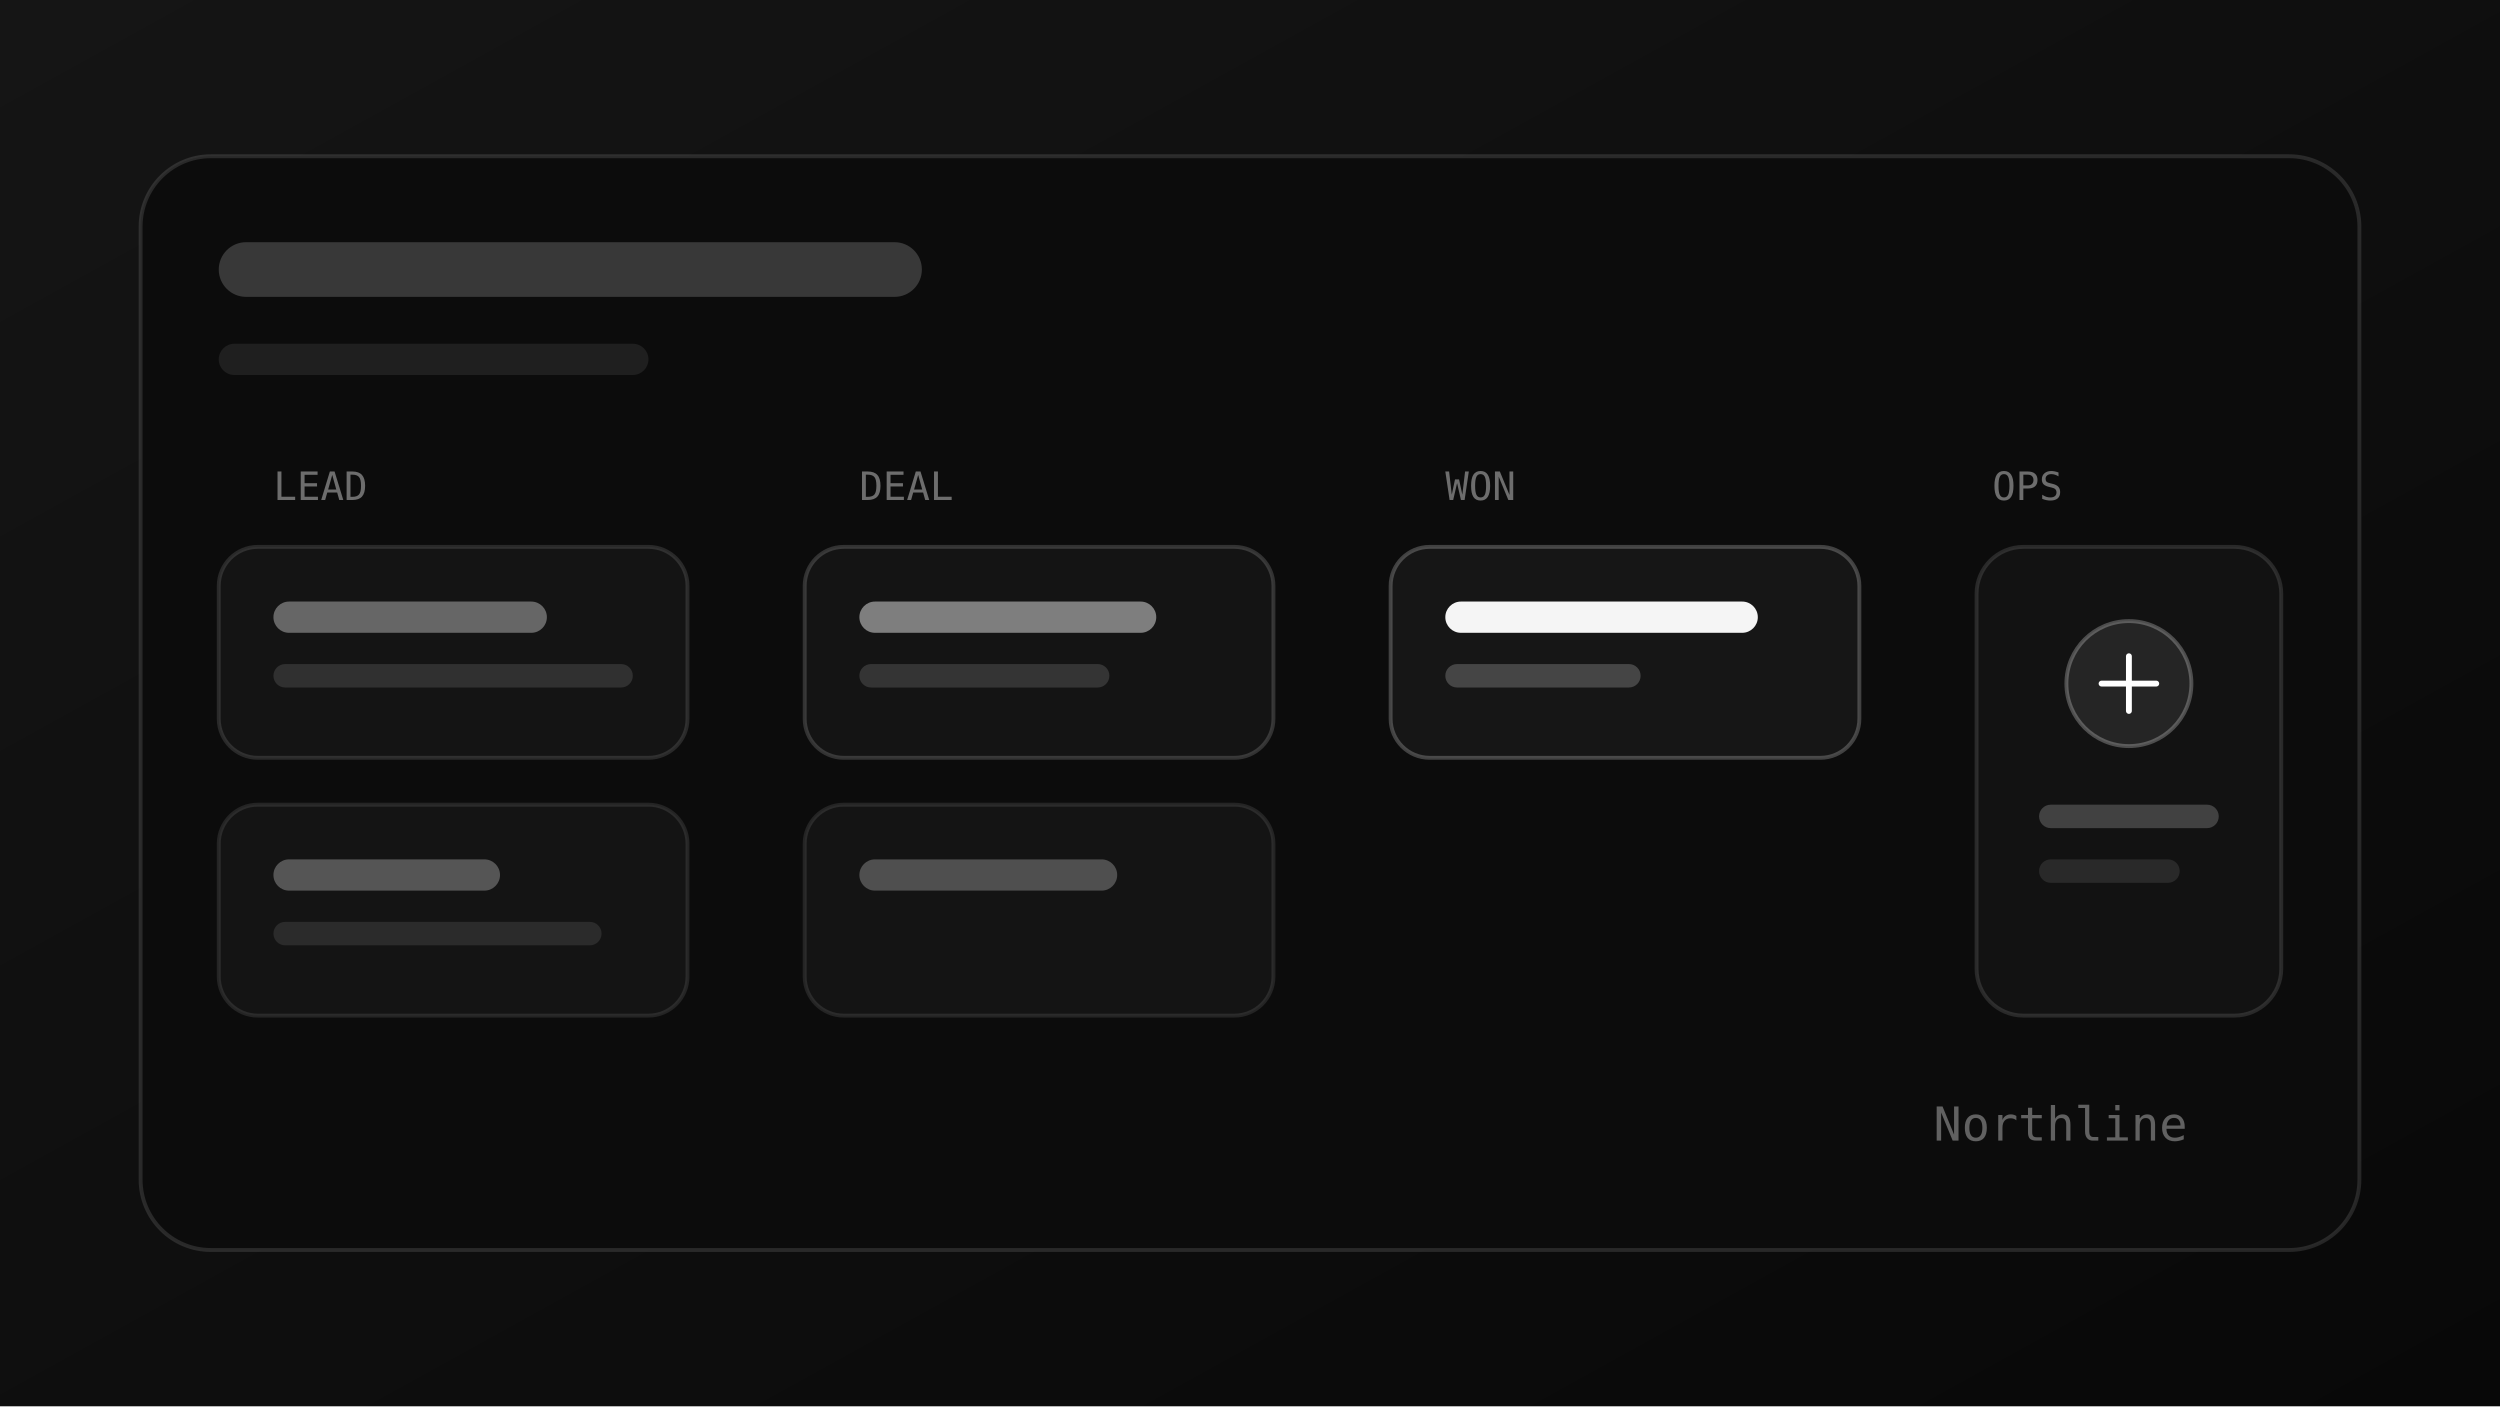
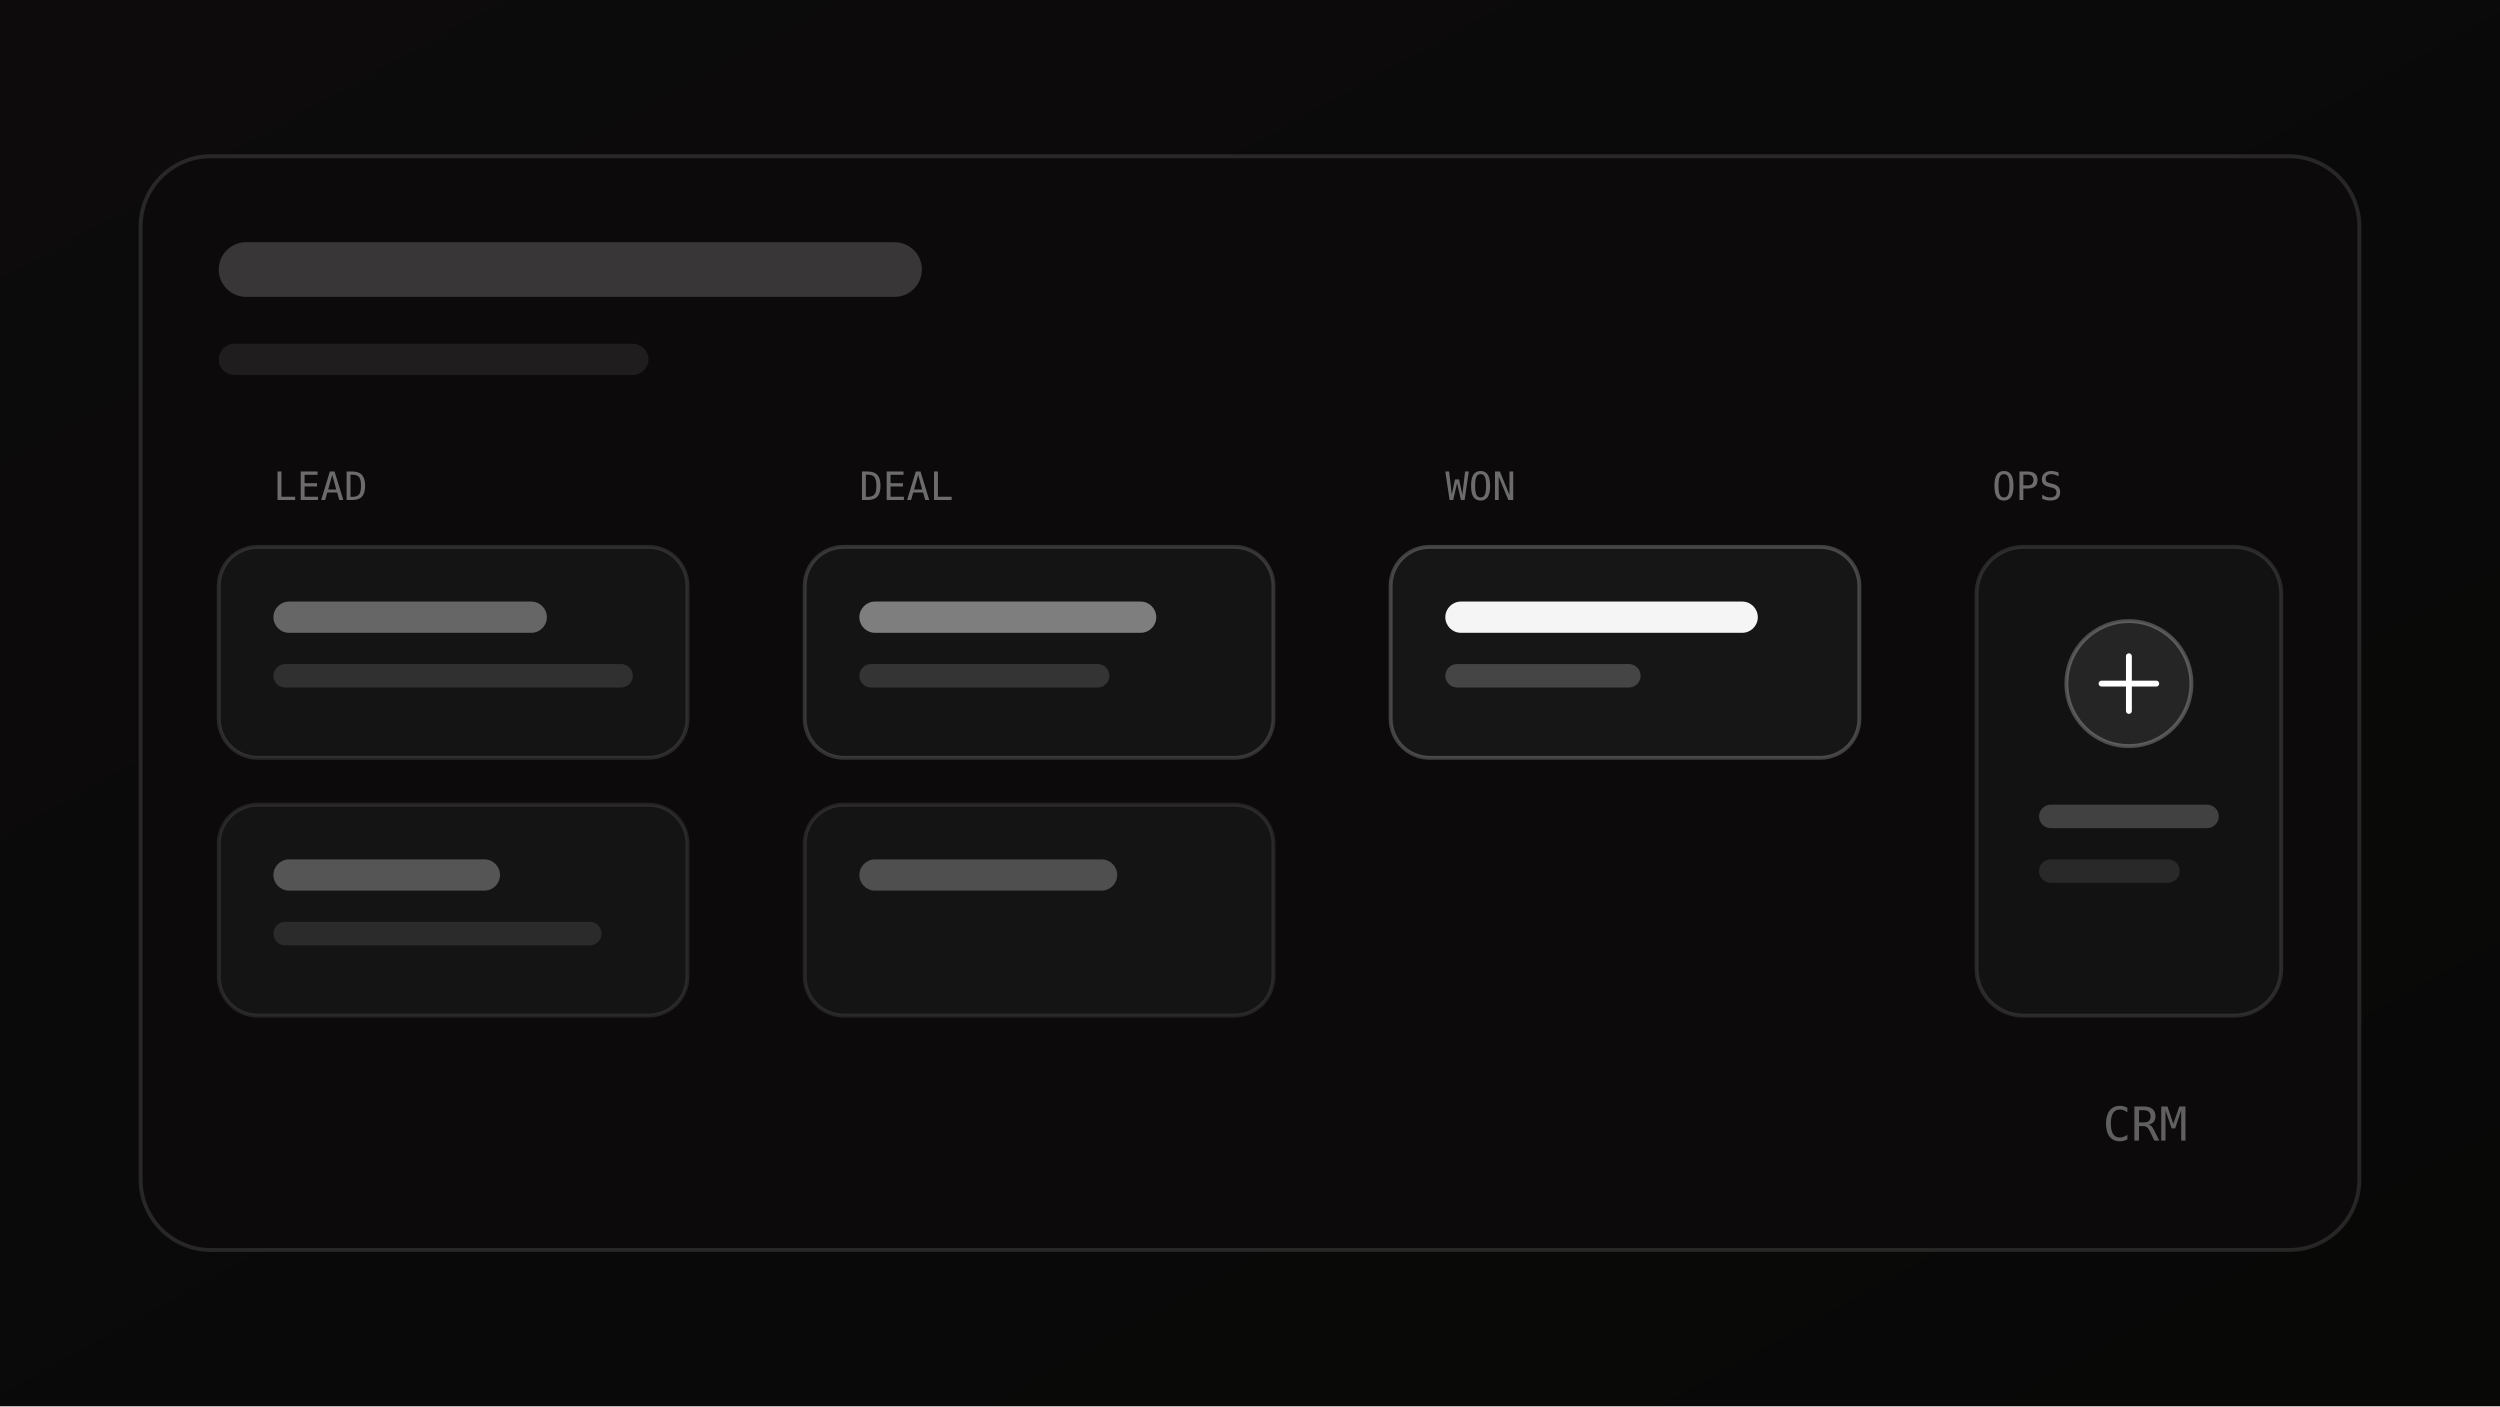
- <svg xmlns="http://www.w3.org/2000/svg" viewBox="0 0 640 360" role="img" aria-label="Northline CRM lead pipeline">
+ <svg xmlns="http://www.w3.org/2000/svg" viewBox="0 0 640 360" role="img" aria-label="CRM lead and deal pipeline">
  <defs>
    <linearGradient id="bg2" x1="0" y1="0" x2="1" y2="1">
-       <stop offset="0%" stop-color="#151515" />
-       <stop offset="100%" stop-color="#080808" />
+       <stop offset="0%" stop-color="#0d0b0c" />
+       <stop offset="100%" stop-color="#080807" />
    </linearGradient>
  </defs>
  <rect width="640" height="360" fill="url(#bg2)" />
-   <rect x="36" y="40" width="568" height="280" rx="18" fill="#0c0c0c" stroke="rgba(255,255,255,0.12)" />
+   <rect x="36" y="40" width="568" height="280" rx="18" fill="#0c0a0b" stroke="rgba(255,255,255,0.12)" />
  <rect x="56" y="62" width="180" height="14" rx="7" fill="rgba(255,255,255,0.18)" />
  <rect x="56" y="88" width="110" height="8" rx="4" fill="rgba(255,255,255,0.08)" />
  <g font-family="IBM Plex Mono, monospace" font-size="10" fill="rgba(255,255,255,0.4)">
    <text x="70" y="128">LEAD</text>
    <text x="220" y="128">DEAL</text>
    <text x="370" y="128">WON</text>
    <text x="510" y="128">OPS</text>
  </g>
  <rect x="56" y="140" width="120" height="54" rx="10" fill="#141414" stroke="rgba(255,255,255,0.12)" />
  <rect x="70" y="154" width="70" height="8" rx="4" fill="rgba(255,255,255,0.35)" />
  <rect x="70" y="170" width="92" height="6" rx="3" fill="rgba(255,255,255,0.12)" />
  <rect x="56" y="206" width="120" height="54" rx="10" fill="#141414" stroke="rgba(255,255,255,0.1)" />
  <rect x="70" y="220" width="58" height="8" rx="4" fill="rgba(255,255,255,0.28)" />
  <rect x="70" y="236" width="84" height="6" rx="3" fill="rgba(255,255,255,0.1)" />
  <rect x="206" y="140" width="120" height="54" rx="10" fill="#141414" stroke="rgba(255,255,255,0.16)" />
  <rect x="220" y="154" width="76" height="8" rx="4" fill="rgba(255,255,255,0.45)" />
  <rect x="220" y="170" width="64" height="6" rx="3" fill="rgba(255,255,255,0.14)" />
  <rect x="206" y="206" width="120" height="54" rx="10" fill="#141414" stroke="rgba(255,255,255,0.1)" />
  <rect x="220" y="220" width="66" height="8" rx="4" fill="rgba(255,255,255,0.25)" />
  <rect x="356" y="140" width="120" height="54" rx="10" fill="#161616" stroke="rgba(255,255,255,0.22)" />
  <rect x="370" y="154" width="80" height="8" rx="4" fill="#f5f5f5" />
  <rect x="370" y="170" width="50" height="6" rx="3" fill="rgba(255,255,255,0.2)" />
  <rect x="506" y="140" width="78" height="120" rx="12" fill="#121212" stroke="rgba(255,255,255,0.12)" />
  <circle cx="545" cy="175" r="16" fill="rgba(255,255,255,0.08)" stroke="rgba(255,255,255,0.25)" />
  <path d="M538 175h14M545 168v14" stroke="#fff" stroke-width="1.5" stroke-linecap="round" />
  <rect x="522" y="206" width="46" height="6" rx="3" fill="rgba(255,255,255,0.2)" />
  <rect x="522" y="220" width="36" height="6" rx="3" fill="rgba(255,255,255,0.1)" />
-   <text x="560" y="292" fill="rgba(255,255,255,0.35)" font-family="IBM Plex Mono, monospace" font-size="12" text-anchor="end">Northline</text>
+   <text x="560" y="292" fill="rgba(255,255,255,0.35)" font-family="IBM Plex Mono, monospace" font-size="12" text-anchor="end">CRM</text>
</svg>
